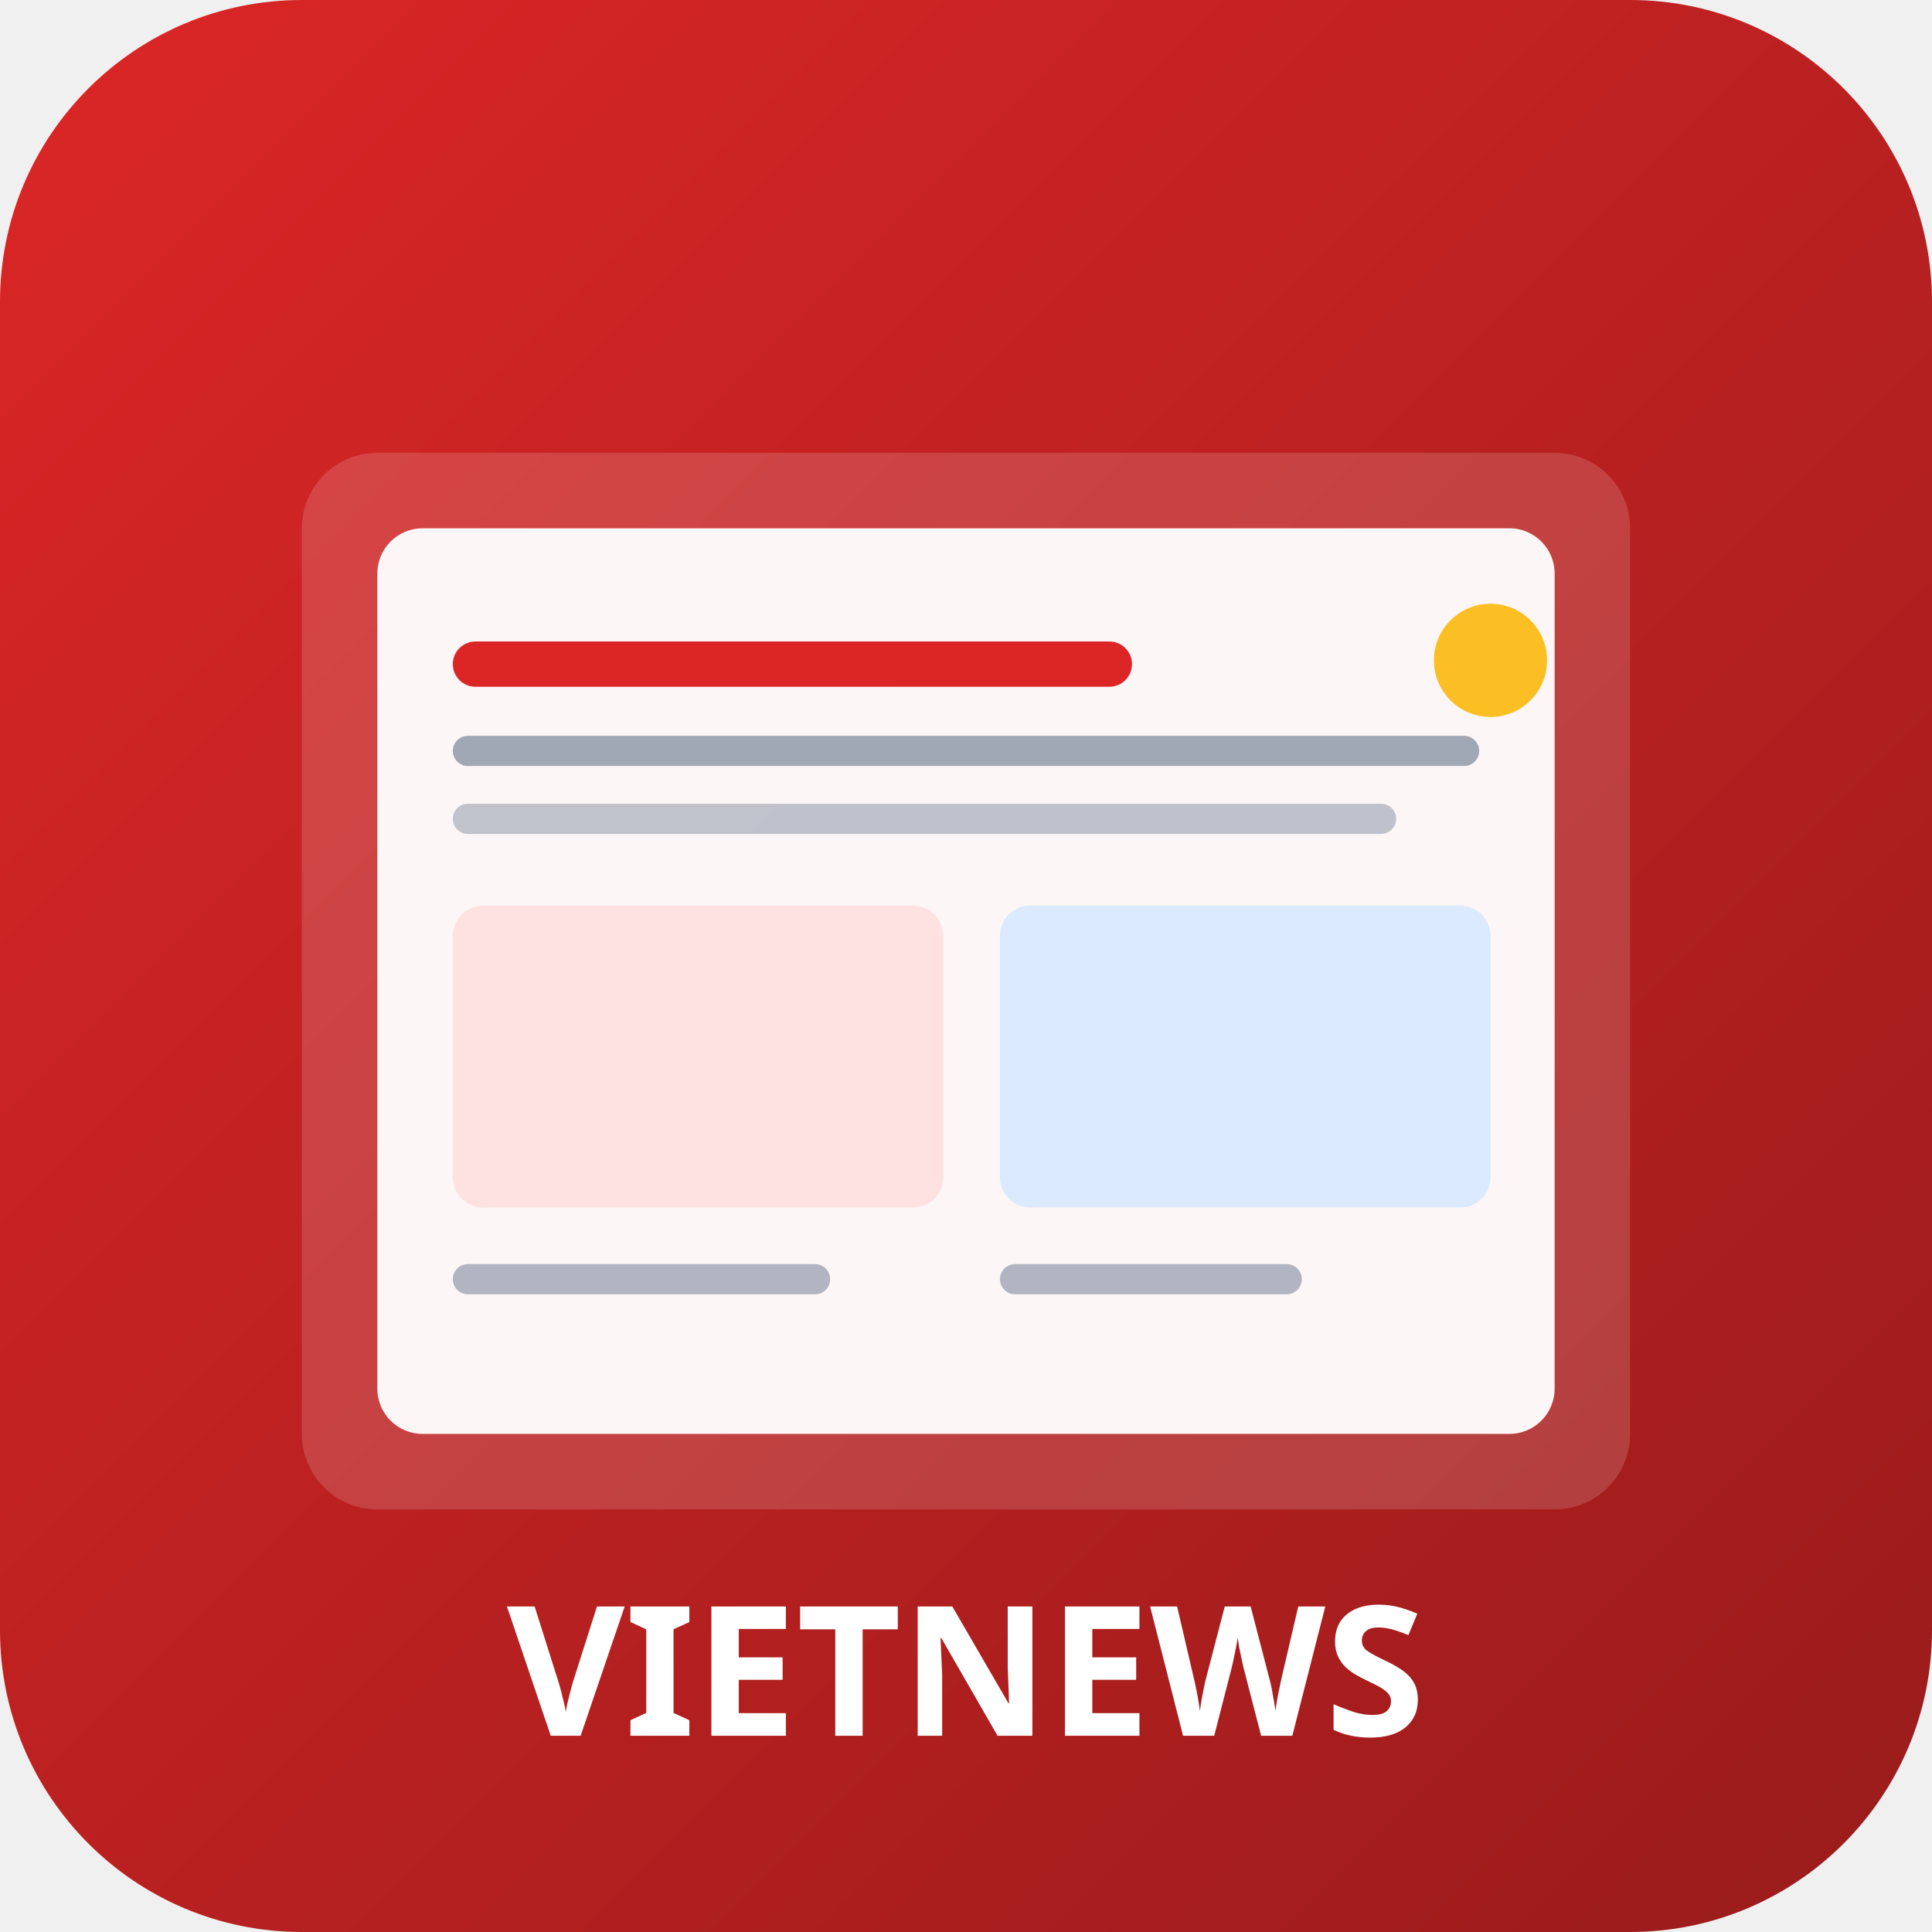
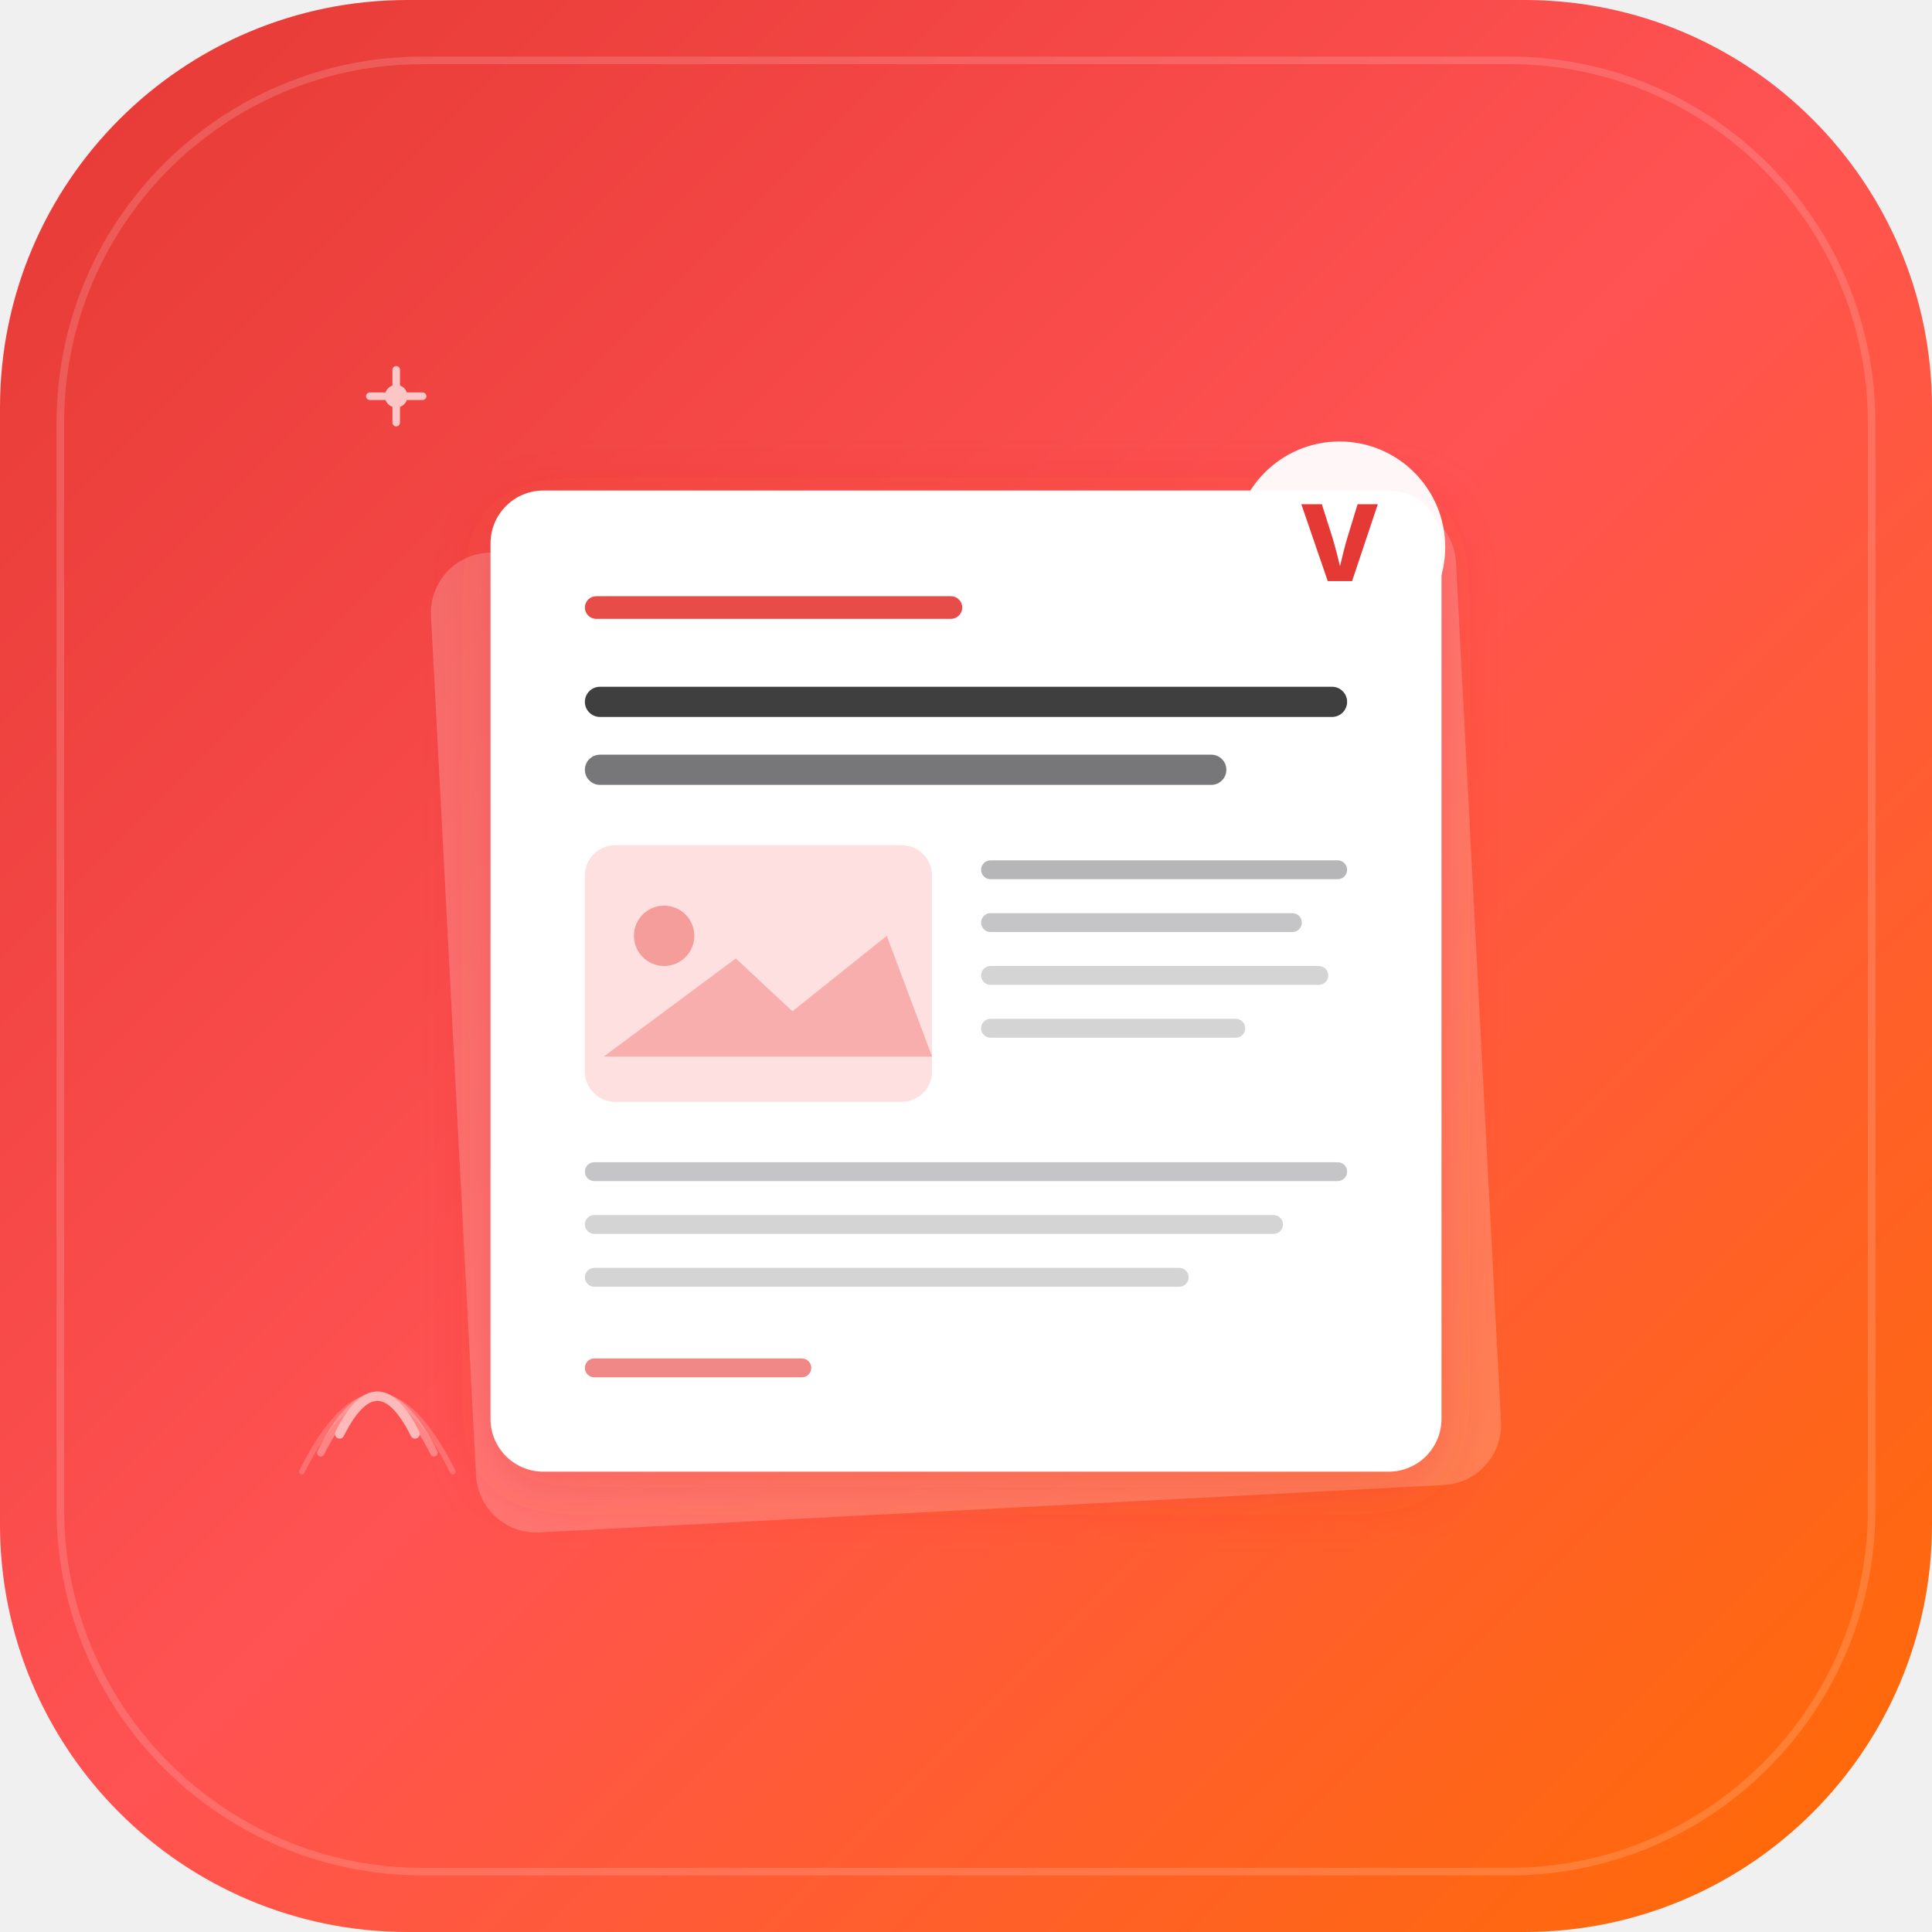
<svg xmlns="http://www.w3.org/2000/svg" viewBox="0 0 512 512" width="512" height="512">
  <defs>
-     <linearGradient id="bg" x1="0%" y1="0%" x2="100%" y2="100%">
-       <stop offset="0%" style="stop-color:#dc2626" />
-       <stop offset="100%" style="stop-color:#991b1b" />
+     <linearGradient id="grad1" x1="0%" y1="0%" x2="100%" y2="100%">
+       <stop offset="0%" style="stop-color:#E53935" />
+       <stop offset="50%" style="stop-color:#FF5252" />
+       <stop offset="100%" style="stop-color:#FF6D00" />
    </linearGradient>
+     <linearGradient id="grad2" x1="0%" y1="0%" x2="100%" y2="100%">
+       <stop offset="0%" style="stop-color:#FF8A80" />
+       <stop offset="100%" style="stop-color:#FFFFFF" />
+     </linearGradient>
+     <filter id="shadow1">
+       <feDropShadow dx="0" dy="4" stdDeviation="8" flood-color="#E53935" flood-opacity="0.3" />
+     </filter>
  </defs>
-   <rect width="512" height="512" rx="80" fill="url(#bg)" />
-   <g fill="white">
-     <rect x="80" y="120" width="352" height="280" rx="20" fill="white" opacity="0.15" />
-     <rect x="100" y="140" width="312" height="240" rx="12" fill="white" opacity="0.95" />
-     <rect x="120" y="170" width="180" height="12" rx="6" fill="#dc2626" />
-     <rect x="120" y="195" width="272" height="8" rx="4" fill="#64748b" opacity="0.6" />
-     <rect x="120" y="213" width="250" height="8" rx="4" fill="#64748b" opacity="0.4" />
-     <rect x="120" y="240" width="130" height="80" rx="8" fill="#fee2e2" />
-     <rect x="265" y="240" width="130" height="80" rx="8" fill="#dbeafe" />
-     <rect x="120" y="335" width="100" height="8" rx="4" fill="#64748b" opacity="0.5" />
-     <rect x="265" y="335" width="80" height="8" rx="4" fill="#64748b" opacity="0.5" />
-     <circle cx="395" cy="175" r="15" fill="#fbbf24" />
+   <rect width="512" height="512" rx="108" fill="url(#grad1)" />
+   <rect x="16" y="16" width="480" height="480" rx="96" fill="none" stroke="rgba(255,255,255,0.15)" stroke-width="2" />
+   <rect x="120" y="140" width="272" height="260" rx="16" fill="rgba(255,255,255,0.2)" transform="rotate(-3 256 270)" />
+   <rect x="130" y="130" width="252" height="260" rx="14" fill="white" filter="url(#shadow1)" />
+   <rect x="155" y="158" width="100" height="6" rx="3" fill="#E53935" opacity="0.9" />
+   <rect x="155" y="182" width="202" height="8" rx="4" fill="#1D1D1F" opacity="0.85" />
+   <rect x="155" y="200" width="170" height="8" rx="4" fill="#1D1D1F" opacity="0.6" />
+   <rect x="155" y="224" width="92" height="68" rx="8" fill="#FFE0E0" />
+   <circle cx="176" cy="248" r="8" fill="#E53935" opacity="0.4" />
+   <polygon points="160,280 195,254 210,268 235,248 247,280" fill="#E53935" opacity="0.3" />
+   <rect x="260" y="228" width="97" height="5" rx="2.5" fill="#6E6E73" opacity="0.5" />
+   <rect x="260" y="242" width="85" height="5" rx="2.5" fill="#6E6E73" opacity="0.4" />
+   <rect x="260" y="256" width="92" height="5" rx="2.5" fill="#6E6E73" opacity="0.3" />
+   <rect x="260" y="270" width="70" height="5" rx="2.5" fill="#6E6E73" opacity="0.3" />
+   <rect x="155" y="308" width="202" height="5" rx="2.5" fill="#6E6E73" opacity="0.4" />
+   <rect x="155" y="322" width="185" height="5" rx="2.5" fill="#6E6E73" opacity="0.3" />
+   <rect x="155" y="336" width="160" height="5" rx="2.5" fill="#6E6E73" opacity="0.3" />
+   <rect x="155" y="360" width="60" height="5" rx="2.5" fill="#E53935" opacity="0.6" />
+   <g transform="translate(330, 120)">
+     <circle cx="25" cy="25" r="28" fill="white" opacity="0.95" />
+     <text x="25" y="34" font-family="Inter, Arial, sans-serif" font-size="28" font-weight="800" fill="#E53935" text-anchor="middle">V</text>
  </g>
-   <text x="256" y="460" font-family="Arial Black, sans-serif" font-size="48" fill="white" text-anchor="middle" font-weight="bold">VIETNEWS</text>
+   <g transform="translate(80, 350)" opacity="0.6">
+     <path d="M10 30 Q 20 10, 30 30" fill="none" stroke="white" stroke-width="2.5" stroke-linecap="round" />
+     <path d="M5 35 Q 20 5, 35 35" fill="none" stroke="white" stroke-width="2" stroke-linecap="round" opacity="0.5" />
+     <path d="M0 40 Q 20 0, 40 40" fill="none" stroke="white" stroke-width="1.5" stroke-linecap="round" opacity="0.3" />
+   </g>
+   <g transform="translate(105, 105)" opacity="0.7">
+     <circle cx="0" cy="0" r="3" fill="white" />
+     <rect x="-1" y="-8" width="2" height="16" rx="1" fill="white" />
+     <rect x="-8" y="-1" width="16" height="2" rx="1" fill="white" />
+   </g>
</svg>
